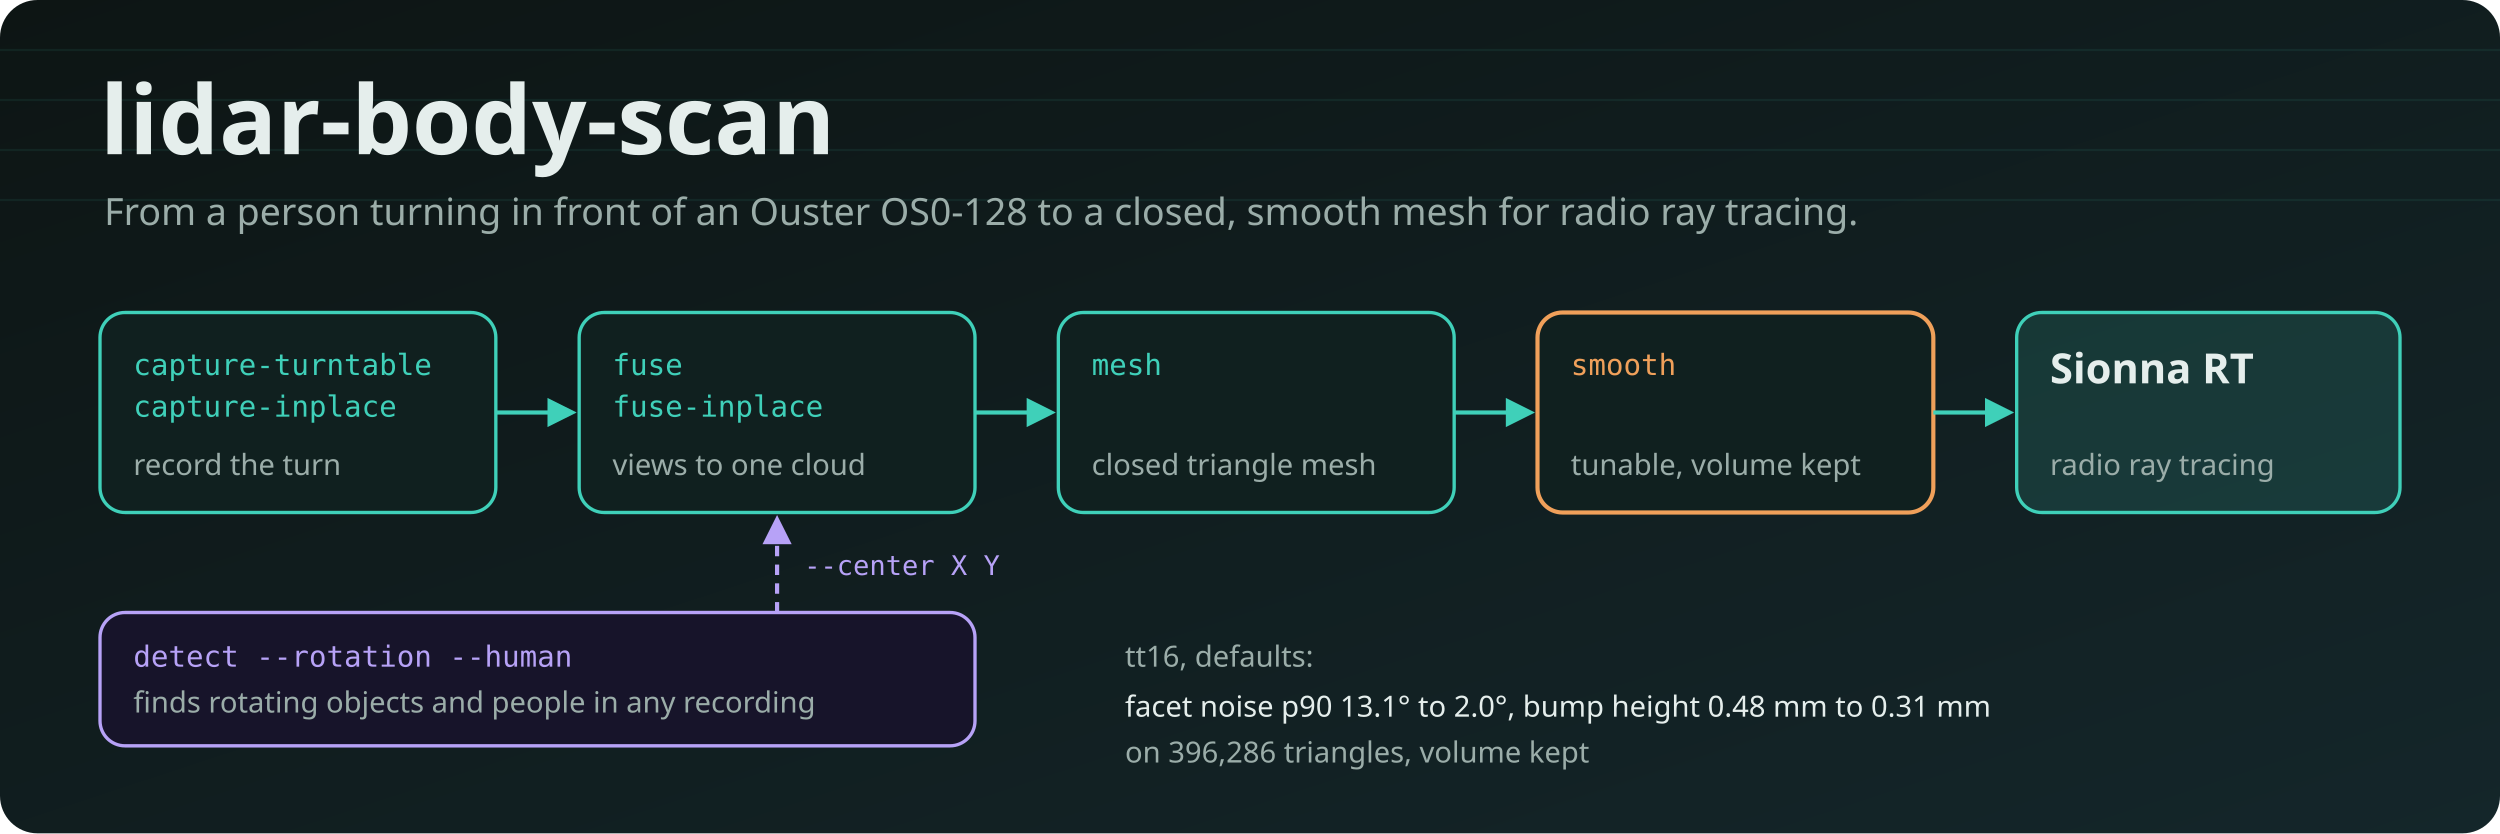
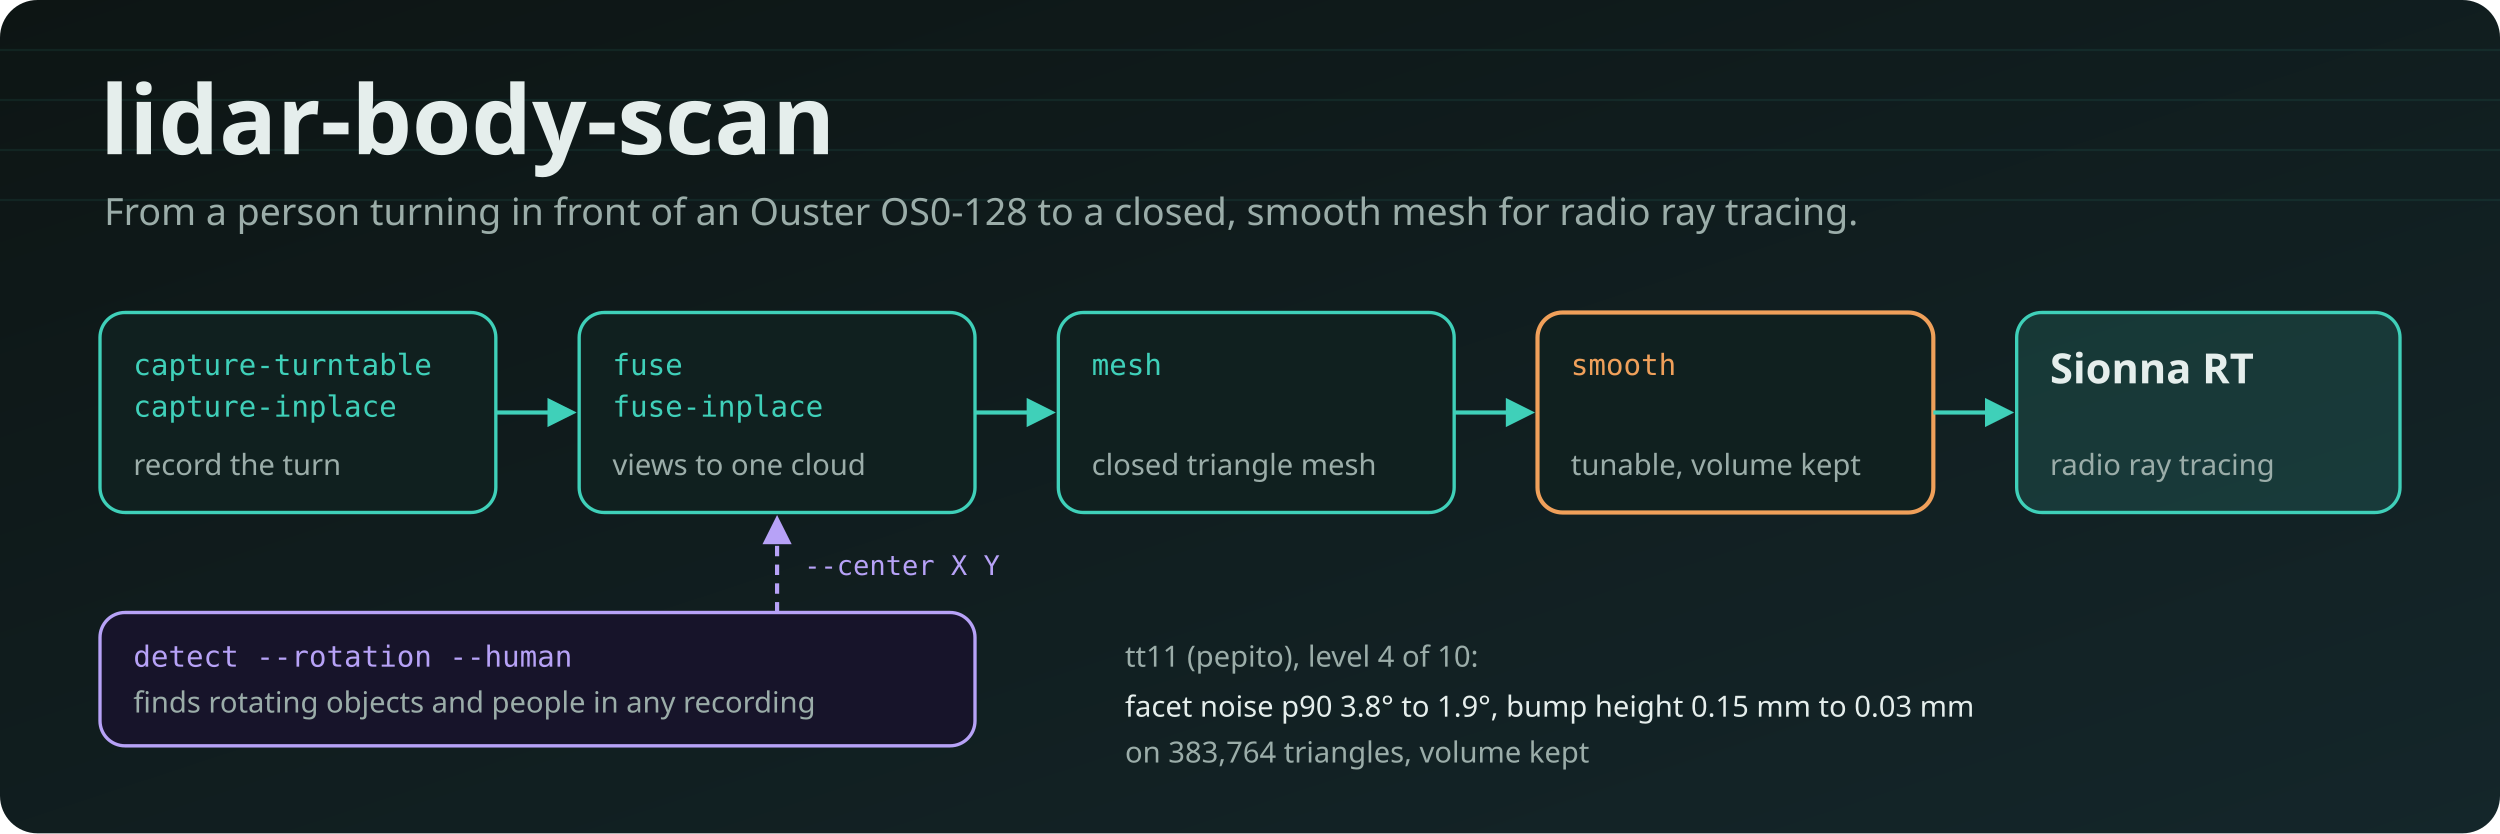
<svg xmlns="http://www.w3.org/2000/svg" viewBox="0 0 1200 400" width="1200" height="400" role="img" aria-labelledby="t d">
  <defs>
    <linearGradient id="bg" x1="0" y1="0" x2="1" y2="1">
      <stop offset="0" stop-color="#0d1514" />
      <stop offset="1" stop-color="#14262a" />
    </linearGradient>
    <marker id="ah" viewBox="0 0 10 10" refX="8" refY="5" markerWidth="7" markerHeight="7" orient="auto">
      <path d="M0,0 L10,5 L0,10 z" fill="#3fd0b9" />
    </marker>
    <marker id="ahv" viewBox="0 0 10 10" refX="8" refY="5" markerWidth="7" markerHeight="7" orient="auto">
      <path d="M0,0 L10,5 L0,10 z" fill="#b7a2f7" />
    </marker>
  </defs>
  <rect width="1200" height="400" rx="18" fill="url(#bg)" />
  <g stroke="#3fd0b9" stroke-opacity="0.08" stroke-width="1">
    <path d="M0 24H1200M0 48H1200M0 72H1200M0 96H1200" />
  </g>
  <text x="48" y="74" font-family="'Segoe UI', system-ui, -apple-system, sans-serif" font-size="46" font-weight="700" fill="#e5eeec">lidar-body-scan</text>
  <text x="50" y="108" font-family="'Segoe UI', system-ui, -apple-system, sans-serif" font-size="18" fill="#9bada9">From a person turning in front of an Ouster OS0-128 to a closed, smooth mesh for radio ray tracing.</text>
  <g font-family="'Segoe UI', system-ui, -apple-system, sans-serif">
    <g transform="translate(48,150)">
      <rect width="190" height="96" rx="12" fill="#10201f" stroke="#3fd0b9" stroke-width="1.6" />
      <text x="16" y="30" font-family="Consolas, 'DejaVu Sans Mono', monospace" font-size="14" fill="#3fd0b9">capture-turntable</text>
      <text x="16" y="50" font-family="Consolas, 'DejaVu Sans Mono', monospace" font-size="14" fill="#3fd0b9">capture-inplace</text>
      <text x="16" y="78" font-size="14" fill="#9bada9">record the turn</text>
    </g>
    <g transform="translate(278,150)">
      <rect width="190" height="96" rx="12" fill="#10201f" stroke="#3fd0b9" stroke-width="1.6" />
      <text x="16" y="30" font-family="Consolas, 'DejaVu Sans Mono', monospace" font-size="14" fill="#3fd0b9">fuse</text>
      <text x="16" y="50" font-family="Consolas, 'DejaVu Sans Mono', monospace" font-size="14" fill="#3fd0b9">fuse-inplace</text>
      <text x="16" y="78" font-size="14" fill="#9bada9">views to one cloud</text>
    </g>
    <g transform="translate(508,150)">
      <rect width="190" height="96" rx="12" fill="#10201f" stroke="#3fd0b9" stroke-width="1.6" />
      <text x="16" y="30" font-family="Consolas, 'DejaVu Sans Mono', monospace" font-size="14" fill="#3fd0b9">mesh</text>
      <text x="16" y="78" font-size="14" fill="#9bada9">closed triangle mesh</text>
    </g>
    <g transform="translate(738,150)">
      <rect width="190" height="96" rx="12" fill="#10201f" stroke="#f0a05a" stroke-width="2" />
      <text x="16" y="30" font-family="Consolas, 'DejaVu Sans Mono', monospace" font-size="14" fill="#f0a05a">smooth</text>
      <text x="16" y="78" font-size="14" fill="#9bada9">tunable, volume kept</text>
    </g>
    <g transform="translate(968,150)">
      <rect width="184" height="96" rx="12" fill="#3fd0b9" fill-opacity="0.14" stroke="#3fd0b9" stroke-width="1.6" />
      <text x="16" y="34" font-size="20" font-weight="700" fill="#e5eeec">Sionna RT</text>
      <text x="16" y="78" font-size="14" fill="#9bada9">radio ray tracing</text>
    </g>
  </g>
  <g stroke="#3fd0b9" stroke-width="2" fill="none">
    <path d="M238 198H274" marker-end="url(#ah)" />
    <path d="M468 198H504" marker-end="url(#ah)" />
    <path d="M698 198H734" marker-end="url(#ah)" />
    <path d="M928 198H964" marker-end="url(#ah)" />
  </g>
  <g font-family="'Segoe UI', system-ui, -apple-system, sans-serif">
    <rect x="48" y="294" width="420" height="64" rx="12" fill="#17142a" stroke="#b7a2f7" stroke-width="1.6" />
    <text x="64" y="320" font-family="Consolas, 'DejaVu Sans Mono', monospace" font-size="14" fill="#b7a2f7">detect --rotation --human</text>
    <text x="64" y="342" font-size="14" fill="#9bada9">finds rotating objects and people in any recording</text>
  </g>
  <path d="M373 294V250" stroke="#b7a2f7" stroke-width="2" stroke-dasharray="5 4" fill="none" marker-end="url(#ahv)" />
  <text x="386" y="276" font-family="Consolas, 'DejaVu Sans Mono', monospace" font-size="13" fill="#b7a2f7">--center X Y</text>
  <g font-family="'Segoe UI', system-ui, -apple-system, sans-serif">
-     <text x="540" y="320" font-size="14" fill="#9bada9">tt16, defaults:</text>
-     <text x="540" y="344" font-size="14" fill="#e5eeec">facet noise p90 13.1° to 2.0°, bump height 0.48 mm to 0.31 mm</text>
-     <text x="540" y="366" font-size="14" fill="#9bada9">on 396,286 triangles, volume kept</text>
+     <text x="540" y="320" font-size="14" fill="#9bada9">tt11 (pepito), level 4 of 10:</text>
+     <text x="540" y="344" font-size="14" fill="#e5eeec">facet noise p90 3.8° to 1.9°, bump height 0.15 mm to 0.03 mm</text>
+     <text x="540" y="366" font-size="14" fill="#9bada9">on 383,764 triangles, volume kept</text>
  </g>
</svg>
